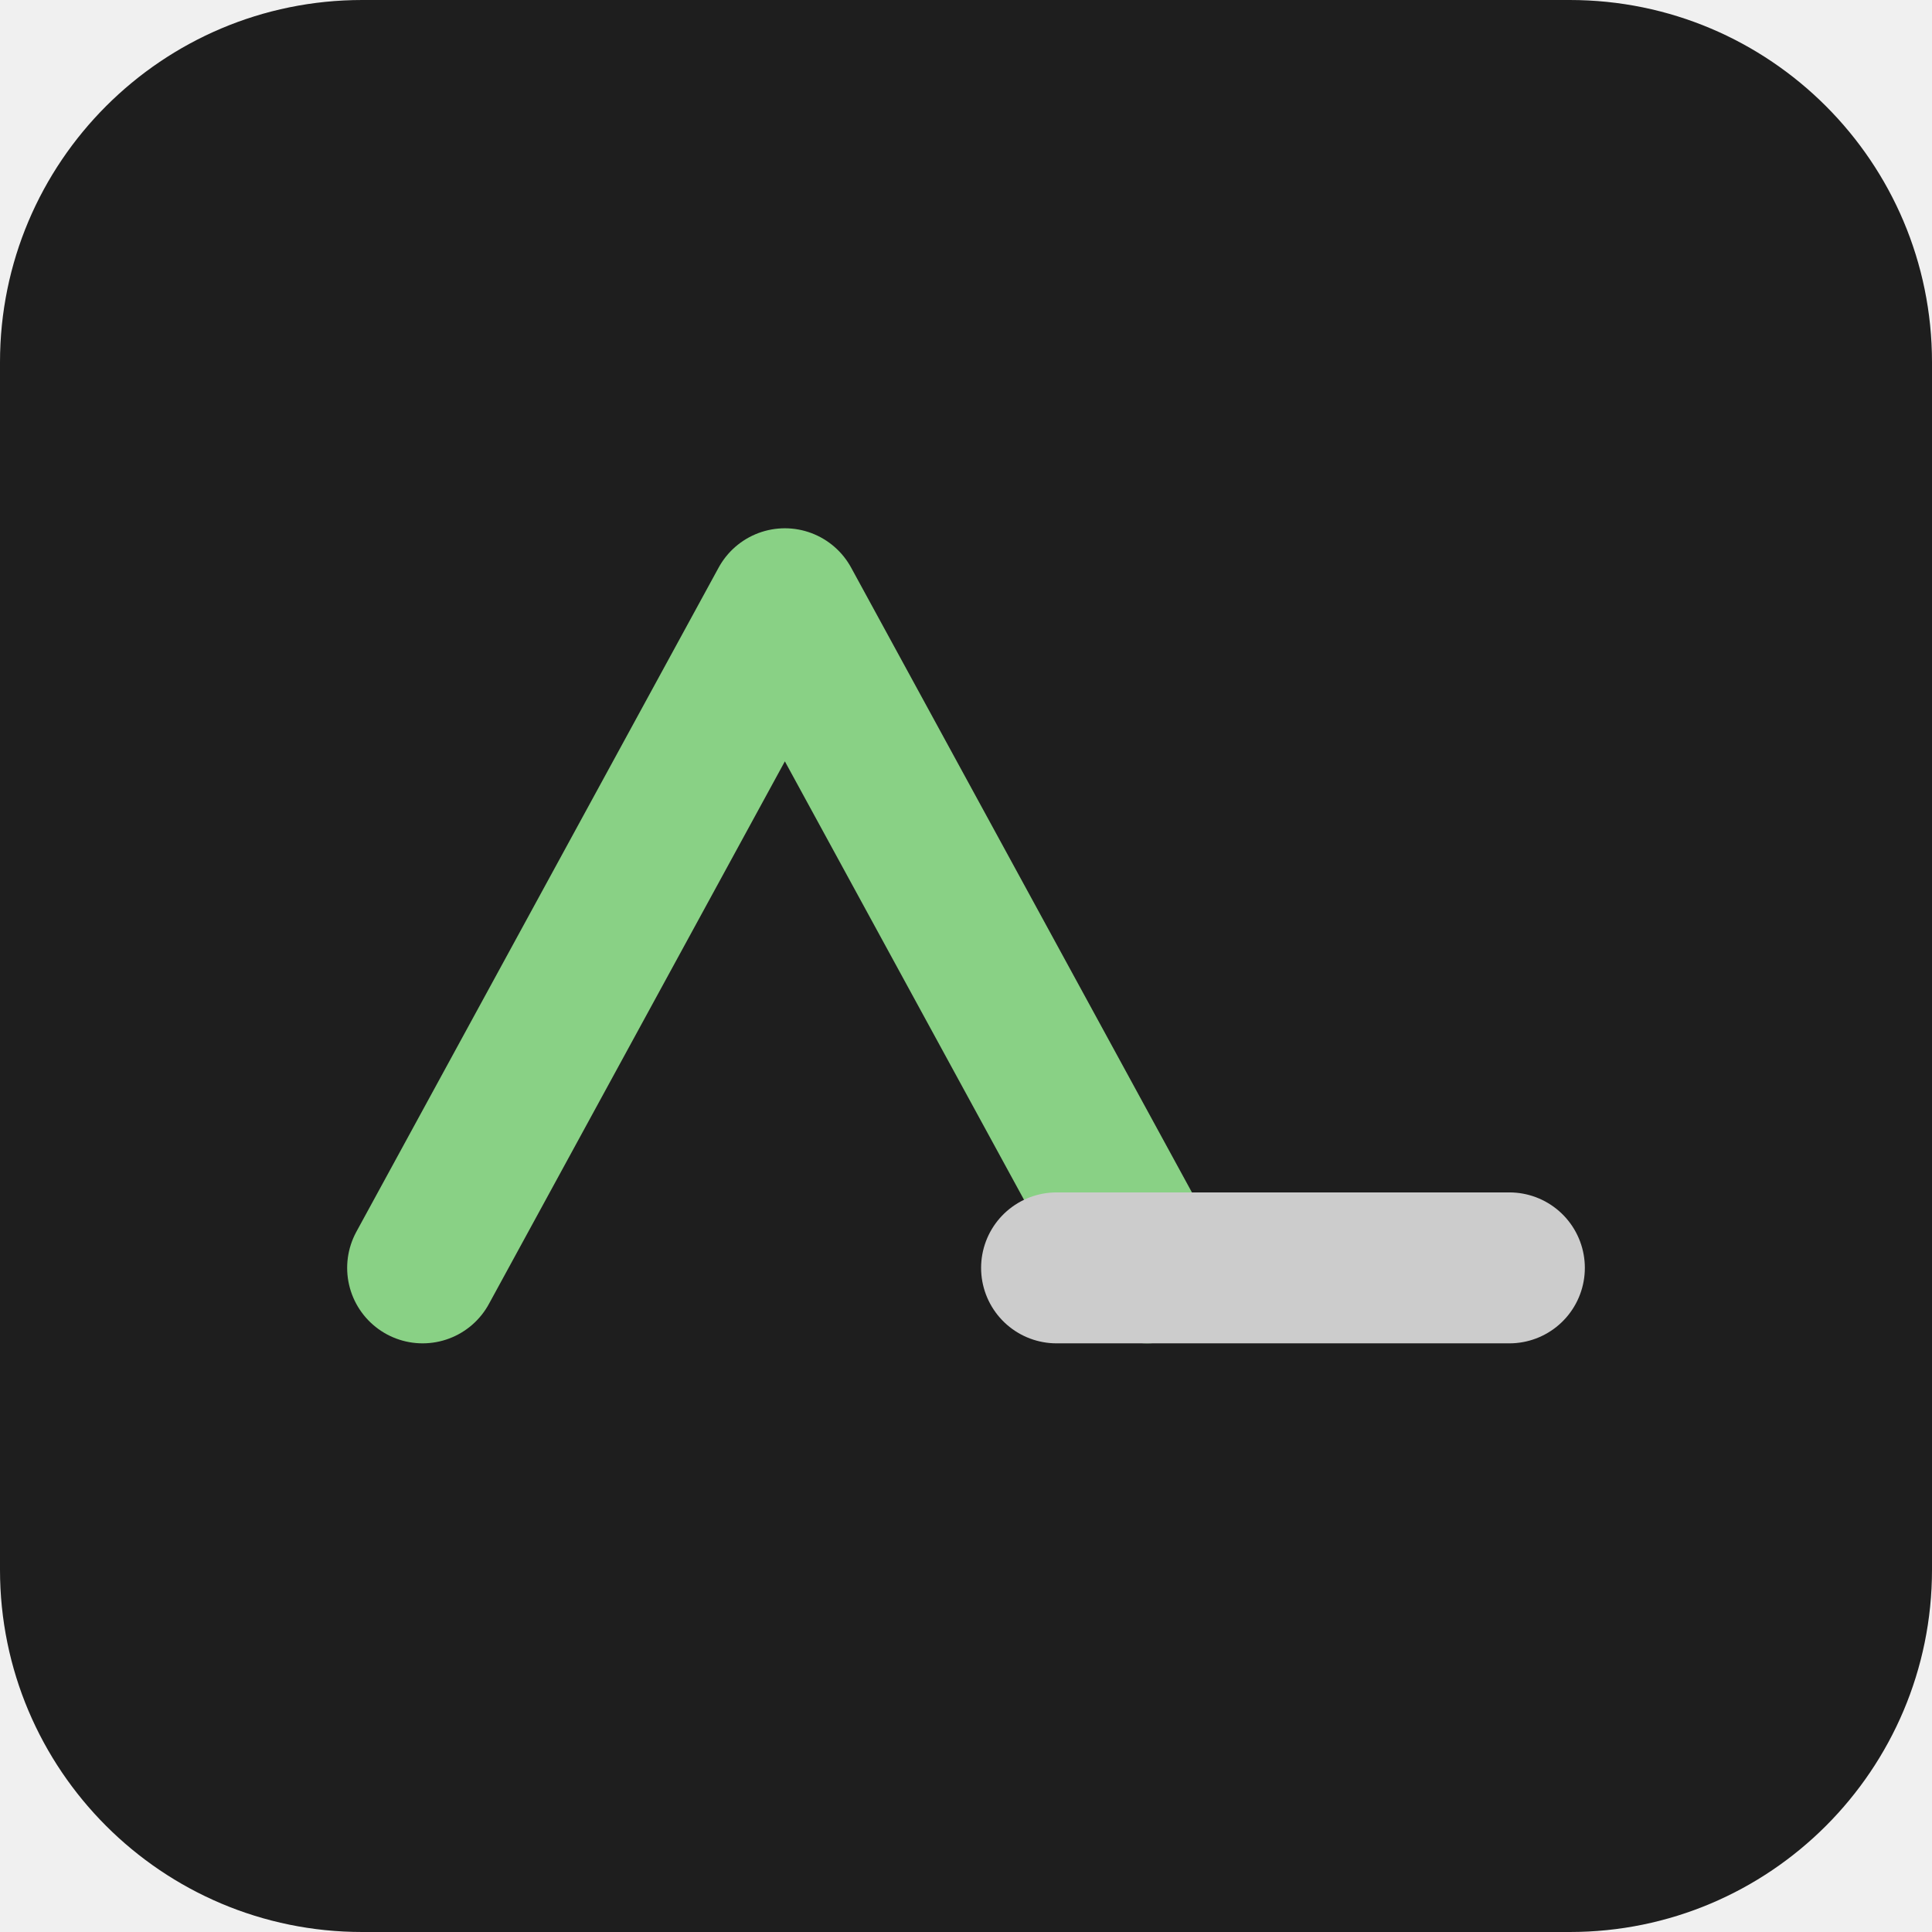
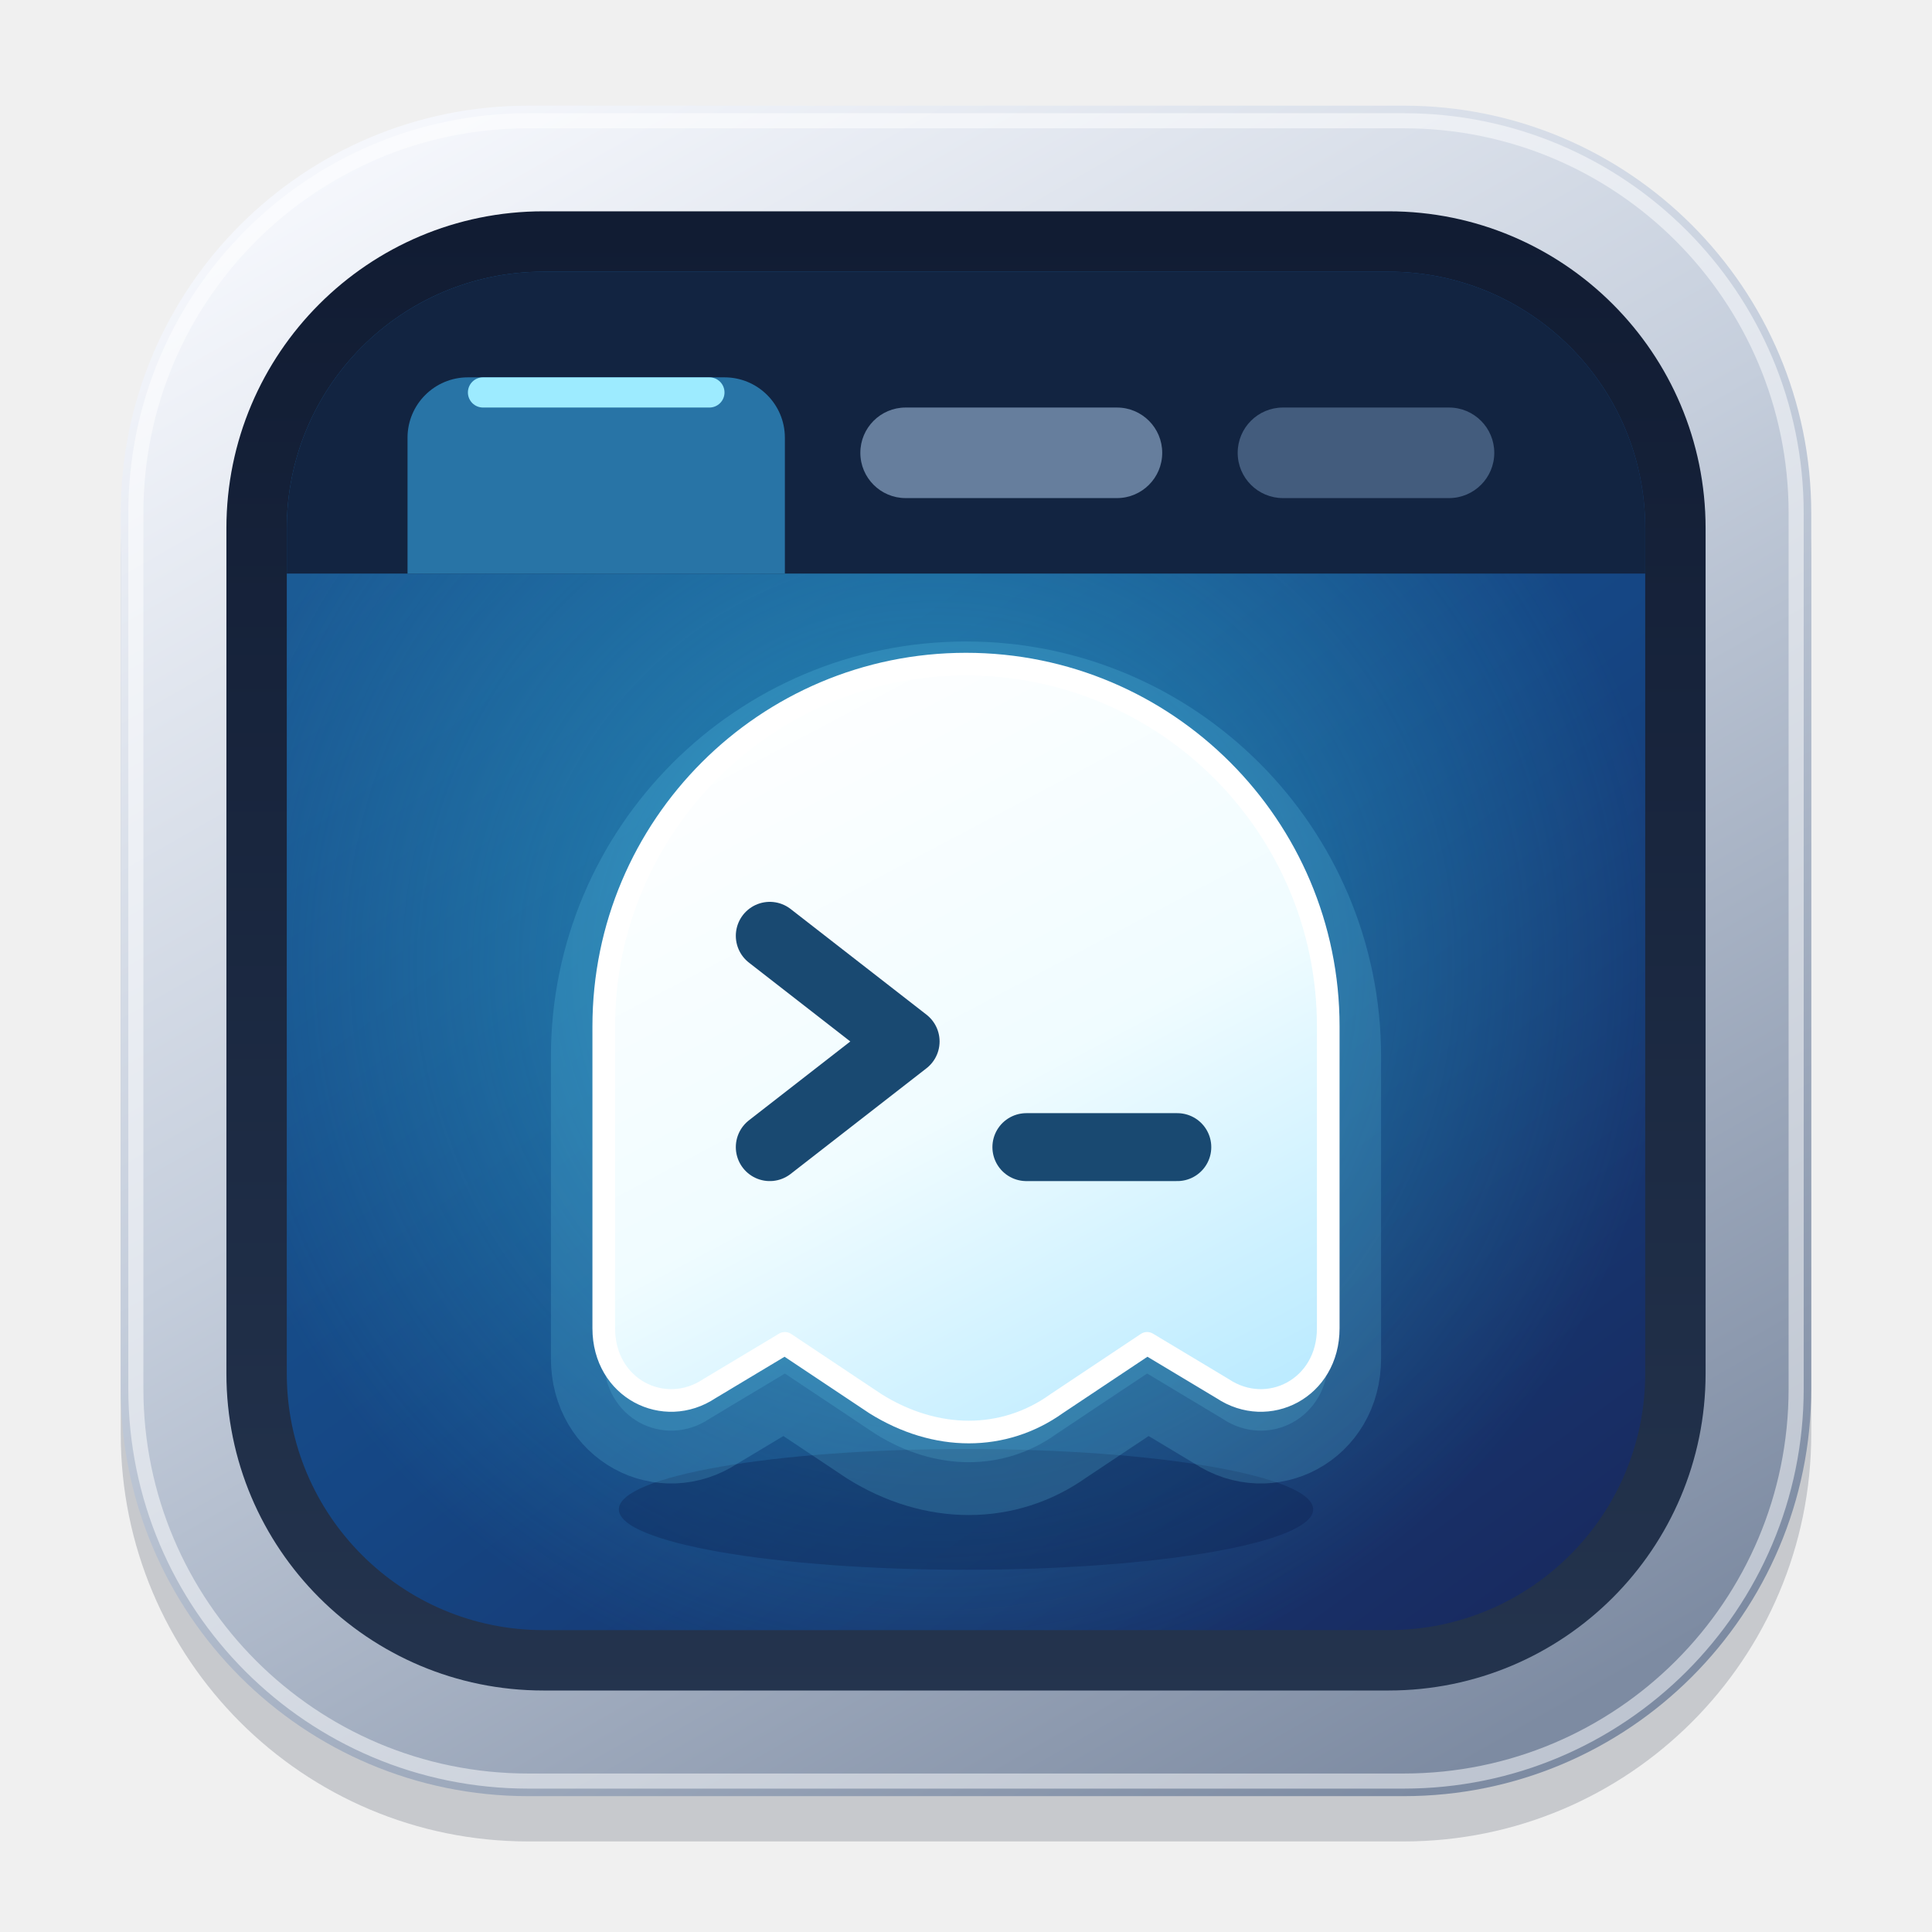
- <svg xmlns="http://www.w3.org/2000/svg" viewBox="0 0 128 128" fill="none">
-   <rect width="128" height="128" rx="24" fill="#1e1e1e" />
-   <path d="M28 84 L52 40 L76 84" stroke="#89d185" stroke-width="10" stroke-linecap="round" stroke-linejoin="round" />
-   <path d="M70 84 H100" stroke="#cccccc" stroke-width="10" stroke-linecap="round" />
+ <svg xmlns="http://www.w3.org/2000/svg" width="1024" height="1024" viewBox="0 0 128 128" fill="none">
+   <defs>
+     <linearGradient id="frame" x1="28" y1="8" x2="92" y2="120" gradientUnits="userSpaceOnUse">
+       <stop stop-color="#F5F7FC" />
+       <stop offset="0.45" stop-color="#C5CEDC" />
+       <stop offset="1" stop-color="#7D8BA2" />
+     </linearGradient>
+     <linearGradient id="bezel" x1="64" y1="15" x2="64" y2="113" gradientUnits="userSpaceOnUse">
+       <stop stop-color="#111C33" />
+       <stop offset="1" stop-color="#24344E" />
+     </linearGradient>
+     <linearGradient id="screen" x1="34" y1="28" x2="94" y2="110" gradientUnits="userSpaceOnUse">
+       <stop stop-color="#1B5B95" />
+       <stop offset="0.52" stop-color="#154684" />
+       <stop offset="1" stop-color="#182B61" />
+     </linearGradient>
+     <radialGradient id="glow" cx="62" cy="64" r="49" gradientUnits="userSpaceOnUse">
+       <stop stop-color="#39D3EE" stop-opacity="0.5" />
+       <stop offset="1" stop-color="#39D3EE" stop-opacity="0" />
+     </radialGradient>
+     <linearGradient id="ghost" x1="51" y1="44" x2="78" y2="95" gradientUnits="userSpaceOnUse">
+       <stop stop-color="#FFFFFF" />
+       <stop offset="0.55" stop-color="#F0FCFF" />
+       <stop offset="1" stop-color="#BCEBFF" />
+     </linearGradient>
+   </defs>
+   <rect x="8" y="10" width="112" height="112" rx="27" fill="#101B30" fill-opacity="0.18" />
+   <rect x="8" y="7" width="112" height="112" rx="27" fill="url(#frame)" />
+   <rect x="9" y="8" width="110" height="110" rx="26" stroke="#FFFFFF" stroke-opacity="0.5" />
+   <rect x="15" y="14" width="98" height="98" rx="21" fill="url(#bezel)" />
+   <rect x="19" y="18" width="90" height="90" rx="17" fill="url(#screen)" />
+   <rect x="19" y="18" width="90" height="90" rx="17" fill="url(#glow)" />
+   <path d="M19 35V35C19 25.61 26.61 18 36 18H92C101.39 18 109 25.61 109 35V38H19V35Z" fill="#122441" />
+   <path d="M27 38V29C27 26.79 28.79 25 31 25H48C50.21 25 52 26.79 52 29V38" fill="#2874A6" />
+   <path d="M32 26H47" stroke="#9DEBFF" stroke-width="2" stroke-linecap="round" />
+   <rect x="57" y="27" width="20" height="6" rx="3" fill="#667E9D" />
+   <rect x="82" y="27" width="17" height="6" rx="3" fill="#435C7D" />
+   <ellipse cx="64" cy="100" rx="23" ry="4" fill="#081A46" fill-opacity="0.3" />
+   <path d="M40 70C40 56.75 50.75 46 64 46C77.25 46 88 56.75 88 70V90C88 94 84 96 81 94L76 91L70 95C66.5 97.5 62 97.5 58 95L52 91L47 94C44 96 40 94 40 90V70Z" fill="#6DDCF9" fill-opacity="0.16" stroke="#73DFFC" stroke-opacity="0.18" stroke-width="7" />
+   <path d="M40 68C40 54.75 50.75 44 64 44C77.25 44 88 54.75 88 68V88C88 92 84 94 81 92L76 89L70 93C66.5 95.5 62 95.5 58 93L52 89L47 92C44 94 40 92 40 88V68Z" fill="url(#ghost)" stroke="#FFFFFF" stroke-width="1.5" stroke-linejoin="round" />
+   <path d="M51 62L60 69L51 76" stroke="#194971" stroke-width="4.5" stroke-linecap="round" stroke-linejoin="round" />
+   <path d="M68 76H78" stroke="#194971" stroke-width="4.5" stroke-linecap="round" />
</svg>
